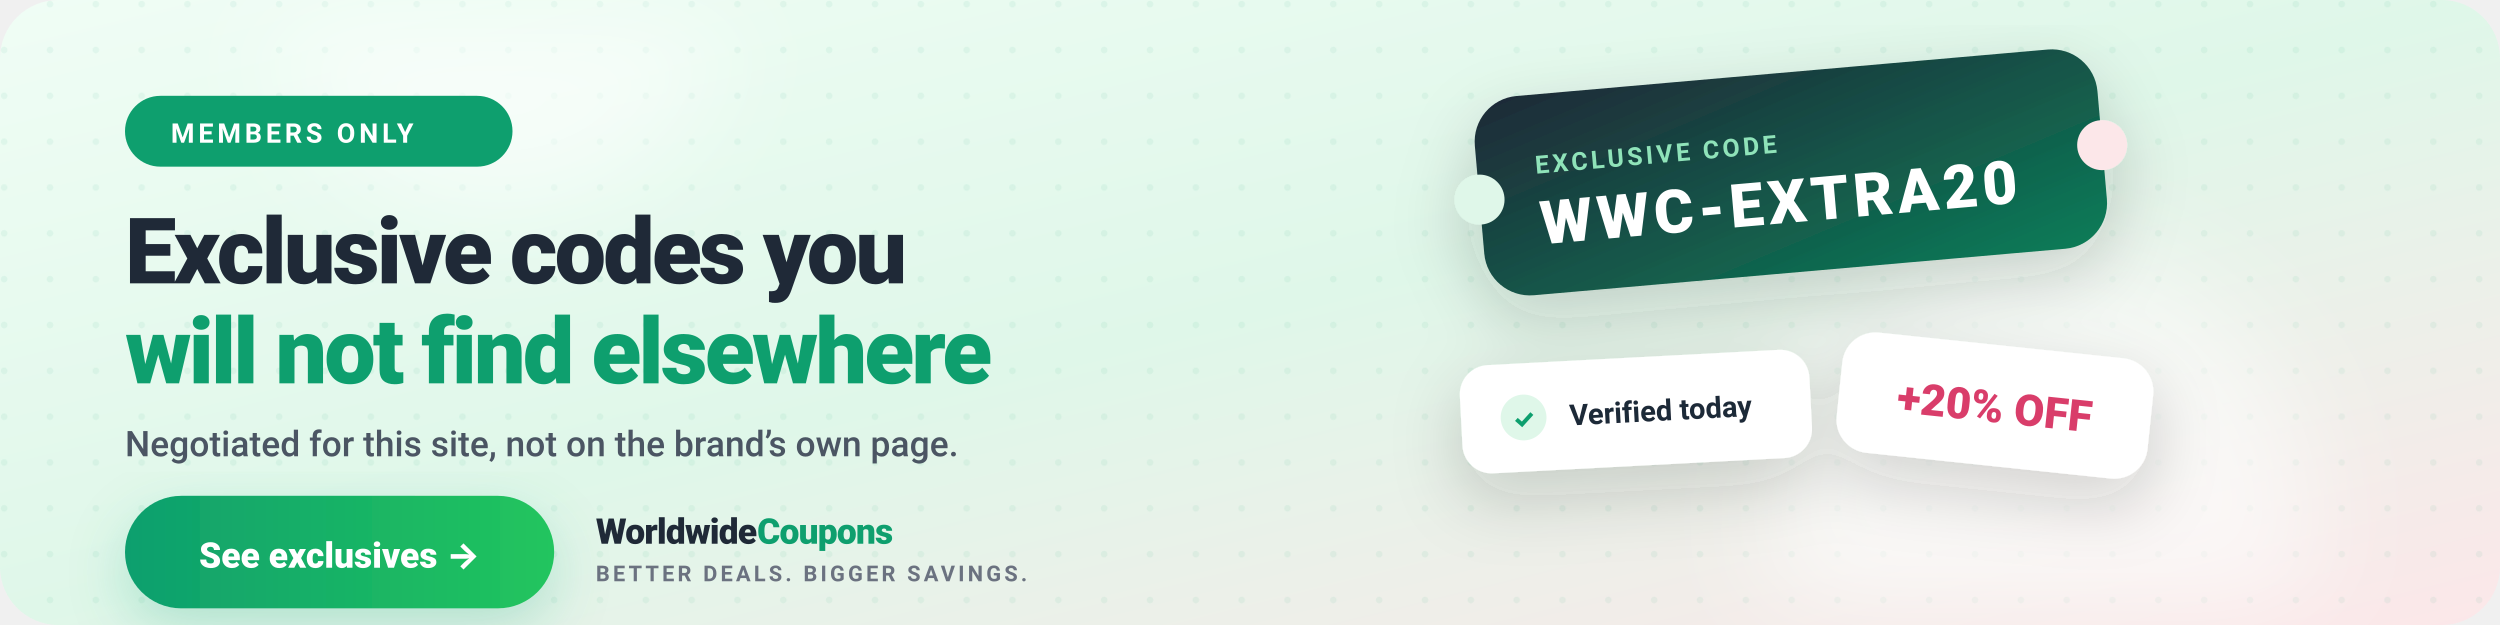
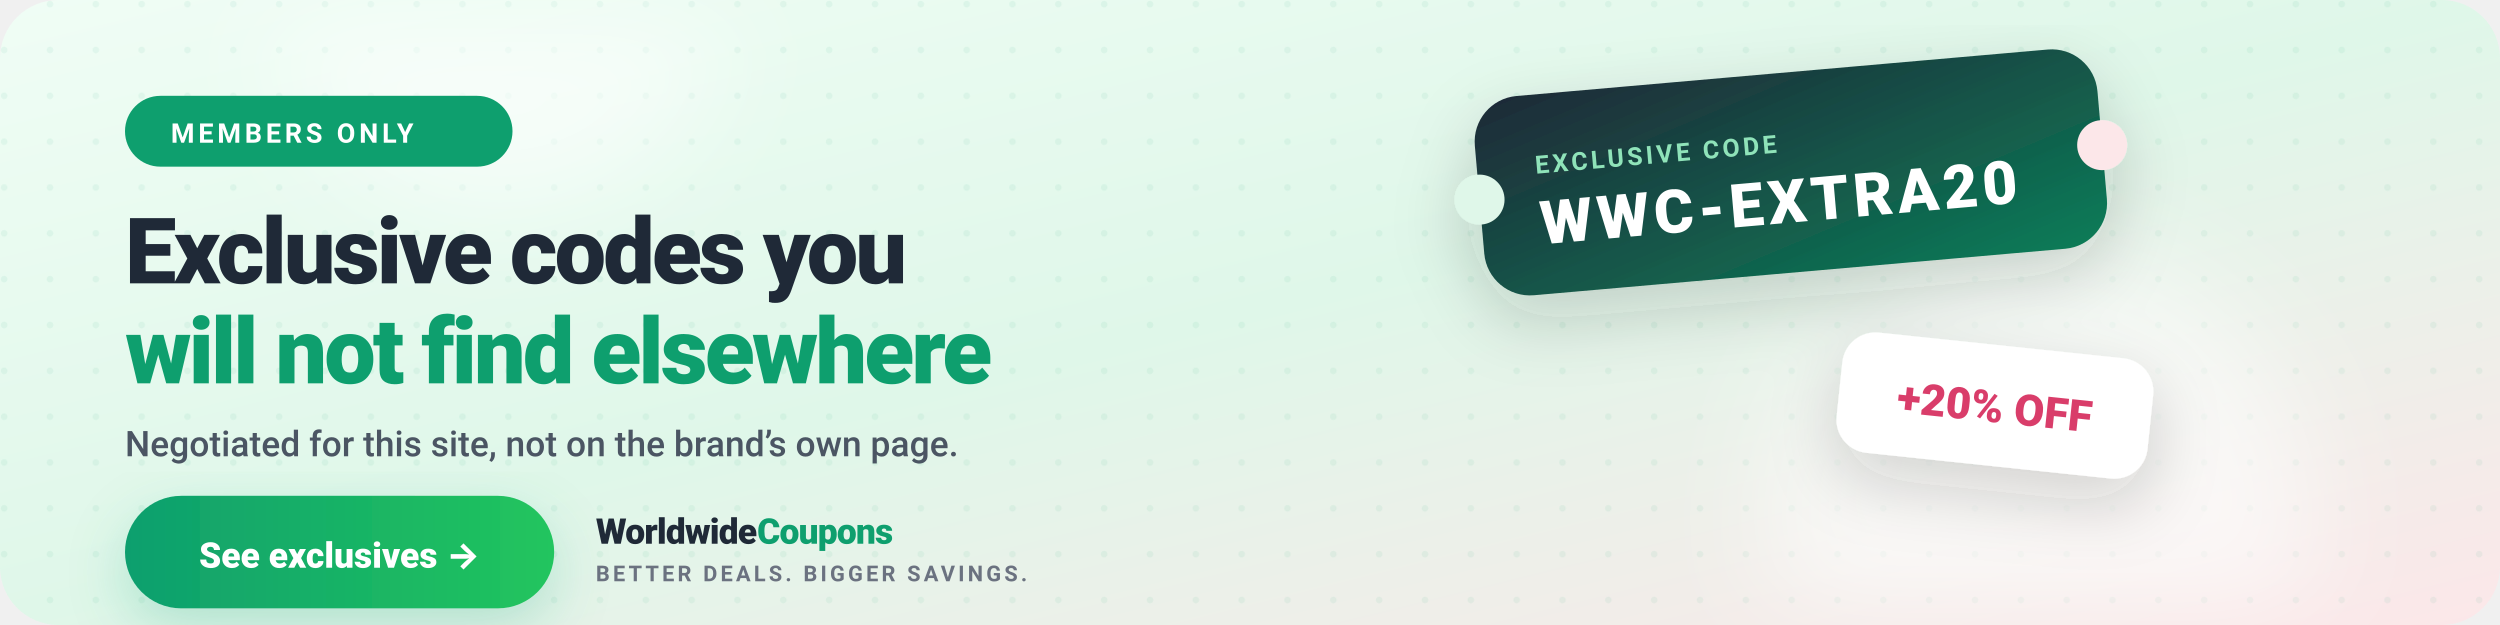
<svg xmlns="http://www.w3.org/2000/svg" viewBox="0 0 1200 300" width="1200" height="300" role="img" aria-label="Exclusive codes you will not find elsewhere — WorldwideCoupons">
  <defs>
    <filter id="soft" x="-40%" y="-40%" width="180%" height="180%">
      <feDropShadow dx="0" dy="10" stdDeviation="14" flood-color="#0E9F6E" flood-opacity="0.22" />
    </filter>
    <filter id="card" x="-40%" y="-40%" width="180%" height="180%">
      <feDropShadow dx="0" dy="12" stdDeviation="16" flood-color="#1F2937" flood-opacity="0.18" />
    </filter>
    <filter id="blur" x="-50%" y="-50%" width="200%" height="200%">
      <feGaussianBlur stdDeviation="26" />
    </filter>
    <pattern id="dots" width="22" height="22" patternUnits="userSpaceOnUse">
      <circle cx="2" cy="2" r="1.6" fill="#0E9F6E" opacity="0.14" />
    </pattern>
    <linearGradient id="bg2" x1="0" y1="0" x2="1" y2="1">
      <stop offset="0%" stop-color="#F0FDF5" />
      <stop offset="50%" stop-color="#DFF7E9" />
      <stop offset="100%" stop-color="#FCE7E9" />
    </linearGradient>
    <linearGradient id="cta2" x1="0" y1="0" x2="1" y2="0">
      <stop offset="0%" stop-color="#0E9F6E" />
      <stop offset="100%" stop-color="#22C55E" />
    </linearGradient>
    <linearGradient id="chip" x1="0" y1="0" x2="1" y2="1">
      <stop offset="0%" stop-color="#1F2937" />
      <stop offset="100%" stop-color="#0B7D58" />
    </linearGradient>
  </defs>
  <rect width="1200" height="300" rx="28" fill="url(#bg2)" />
  <rect width="1200" height="300" rx="28" fill="url(#dots)" opacity="0.45" />
  <g filter="url(#blur)" opacity="0.6">
    <circle cx="980" cy="250" r="130" fill="#FFFFFF" />
    <circle cx="240" cy="-10" r="110" fill="#FFFFFF" />
  </g>
  <g transform="translate(60 46)">
    <rect width="186" height="34" rx="17" fill="#0E9F6E" />
    <text x="22" y="22.5" font-size="13" font-weight="700" letter-spacing="1.8" fill="#FFFFFF" font-family="ui-sans-serif, system-ui, -apple-system, 'Segoe UI', Roboto, sans-serif">MEMBERS ONLY</text>
    <text x="0" y="90" font-size="44" font-weight="800" fill="#1F2937" letter-spacing="-1.4" font-family="ui-sans-serif, system-ui, -apple-system, 'Segoe UI', Roboto, sans-serif">Exclusive codes you</text>
    <text x="0" y="138" font-size="44" font-weight="800" fill="#0E9F6E" letter-spacing="-1.4" font-family="ui-sans-serif, system-ui, -apple-system, 'Segoe UI', Roboto, sans-serif">will not find elsewhere</text>
    <text x="0" y="173" font-size="17" font-weight="500" fill="#4B5563" font-family="ui-sans-serif, system-ui, -apple-system, 'Segoe UI', Roboto, sans-serif">Negotiated for this site, not on the brand’s own page.</text>
    <g transform="translate(0 192)" filter="url(#soft)">
      <rect width="206" height="54" rx="27" fill="url(#cta2)" />
      <text x="103" y="34.5" text-anchor="middle" font-size="17" font-weight="800" fill="#FFFFFF" font-family="ui-sans-serif, system-ui, -apple-system, 'Segoe UI', Roboto, sans-serif">See exclusives →</text>
    </g>
    <g transform="translate(226 199)">
      <text x="0" y="16" font-size="17" font-weight="800" fill="#1F2937" letter-spacing="-0.4" font-family="ui-sans-serif, system-ui, -apple-system, 'Segoe UI', Roboto, sans-serif">Worldwide<tspan fill="#0E9F6E">Coupons</tspan>
      </text>
      <text x="0" y="34" font-size="10.5" font-weight="600" fill="#6B7280" letter-spacing="1.5" font-family="ui-sans-serif, system-ui, -apple-system, 'Segoe UI', Roboto, sans-serif">BETTER DEALS. BIGGER SAVINGS.</text>
    </g>
  </g>
  <g filter="url(#card)">
    <g transform="translate(706 48) rotate(-5)">
      <rect width="300" height="96" rx="22" fill="url(#chip)" />
      <text x="28" y="38" font-size="12" font-weight="700" letter-spacing="1.6" fill="#8FE3B9" font-family="ui-sans-serif, system-ui, -apple-system, 'Segoe UI', Roboto, sans-serif">EXCLUSIVE CODE</text>
      <text x="28" y="72" font-size="29" font-weight="800" letter-spacing="2.2" fill="#FFFFFF" font-family="ui-sans-serif, system-ui, -apple-system, 'Segoe UI', Roboto, sans-serif">WWC-EXTRA20</text>
      <circle cx="0" cy="48" r="12" fill="#DFF7E9" />
      <circle cx="300" cy="48" r="12" fill="#FCE7E9" />
    </g>
    <g transform="translate(886 158) rotate(6)">
      <rect width="150" height="58" rx="16" fill="#FFFFFF" />
      <text x="75" y="37" text-anchor="middle" font-size="21" font-weight="800" fill="#D93E6B" font-family="ui-sans-serif, system-ui, -apple-system, 'Segoe UI', Roboto, sans-serif">+20% OFF</text>
    </g>
-     <g transform="translate(700 176) rotate(-3)">
-       <rect width="168" height="52" rx="14" fill="#FFFFFF" />
-       <circle cx="30" cy="26" r="11" fill="#DFF7E9" />
-       <text x="30" y="31" text-anchor="middle" font-size="12" font-weight="800" fill="#0E9F6E" font-family="ui-sans-serif, system-ui, -apple-system, 'Segoe UI', Roboto, sans-serif">✓</text>
-       <text x="52" y="31" font-size="14" font-weight="700" fill="#1F2937" font-family="ui-sans-serif, system-ui, -apple-system, 'Segoe UI', Roboto, sans-serif">Verified today</text>
-     </g>
  </g>
</svg>
